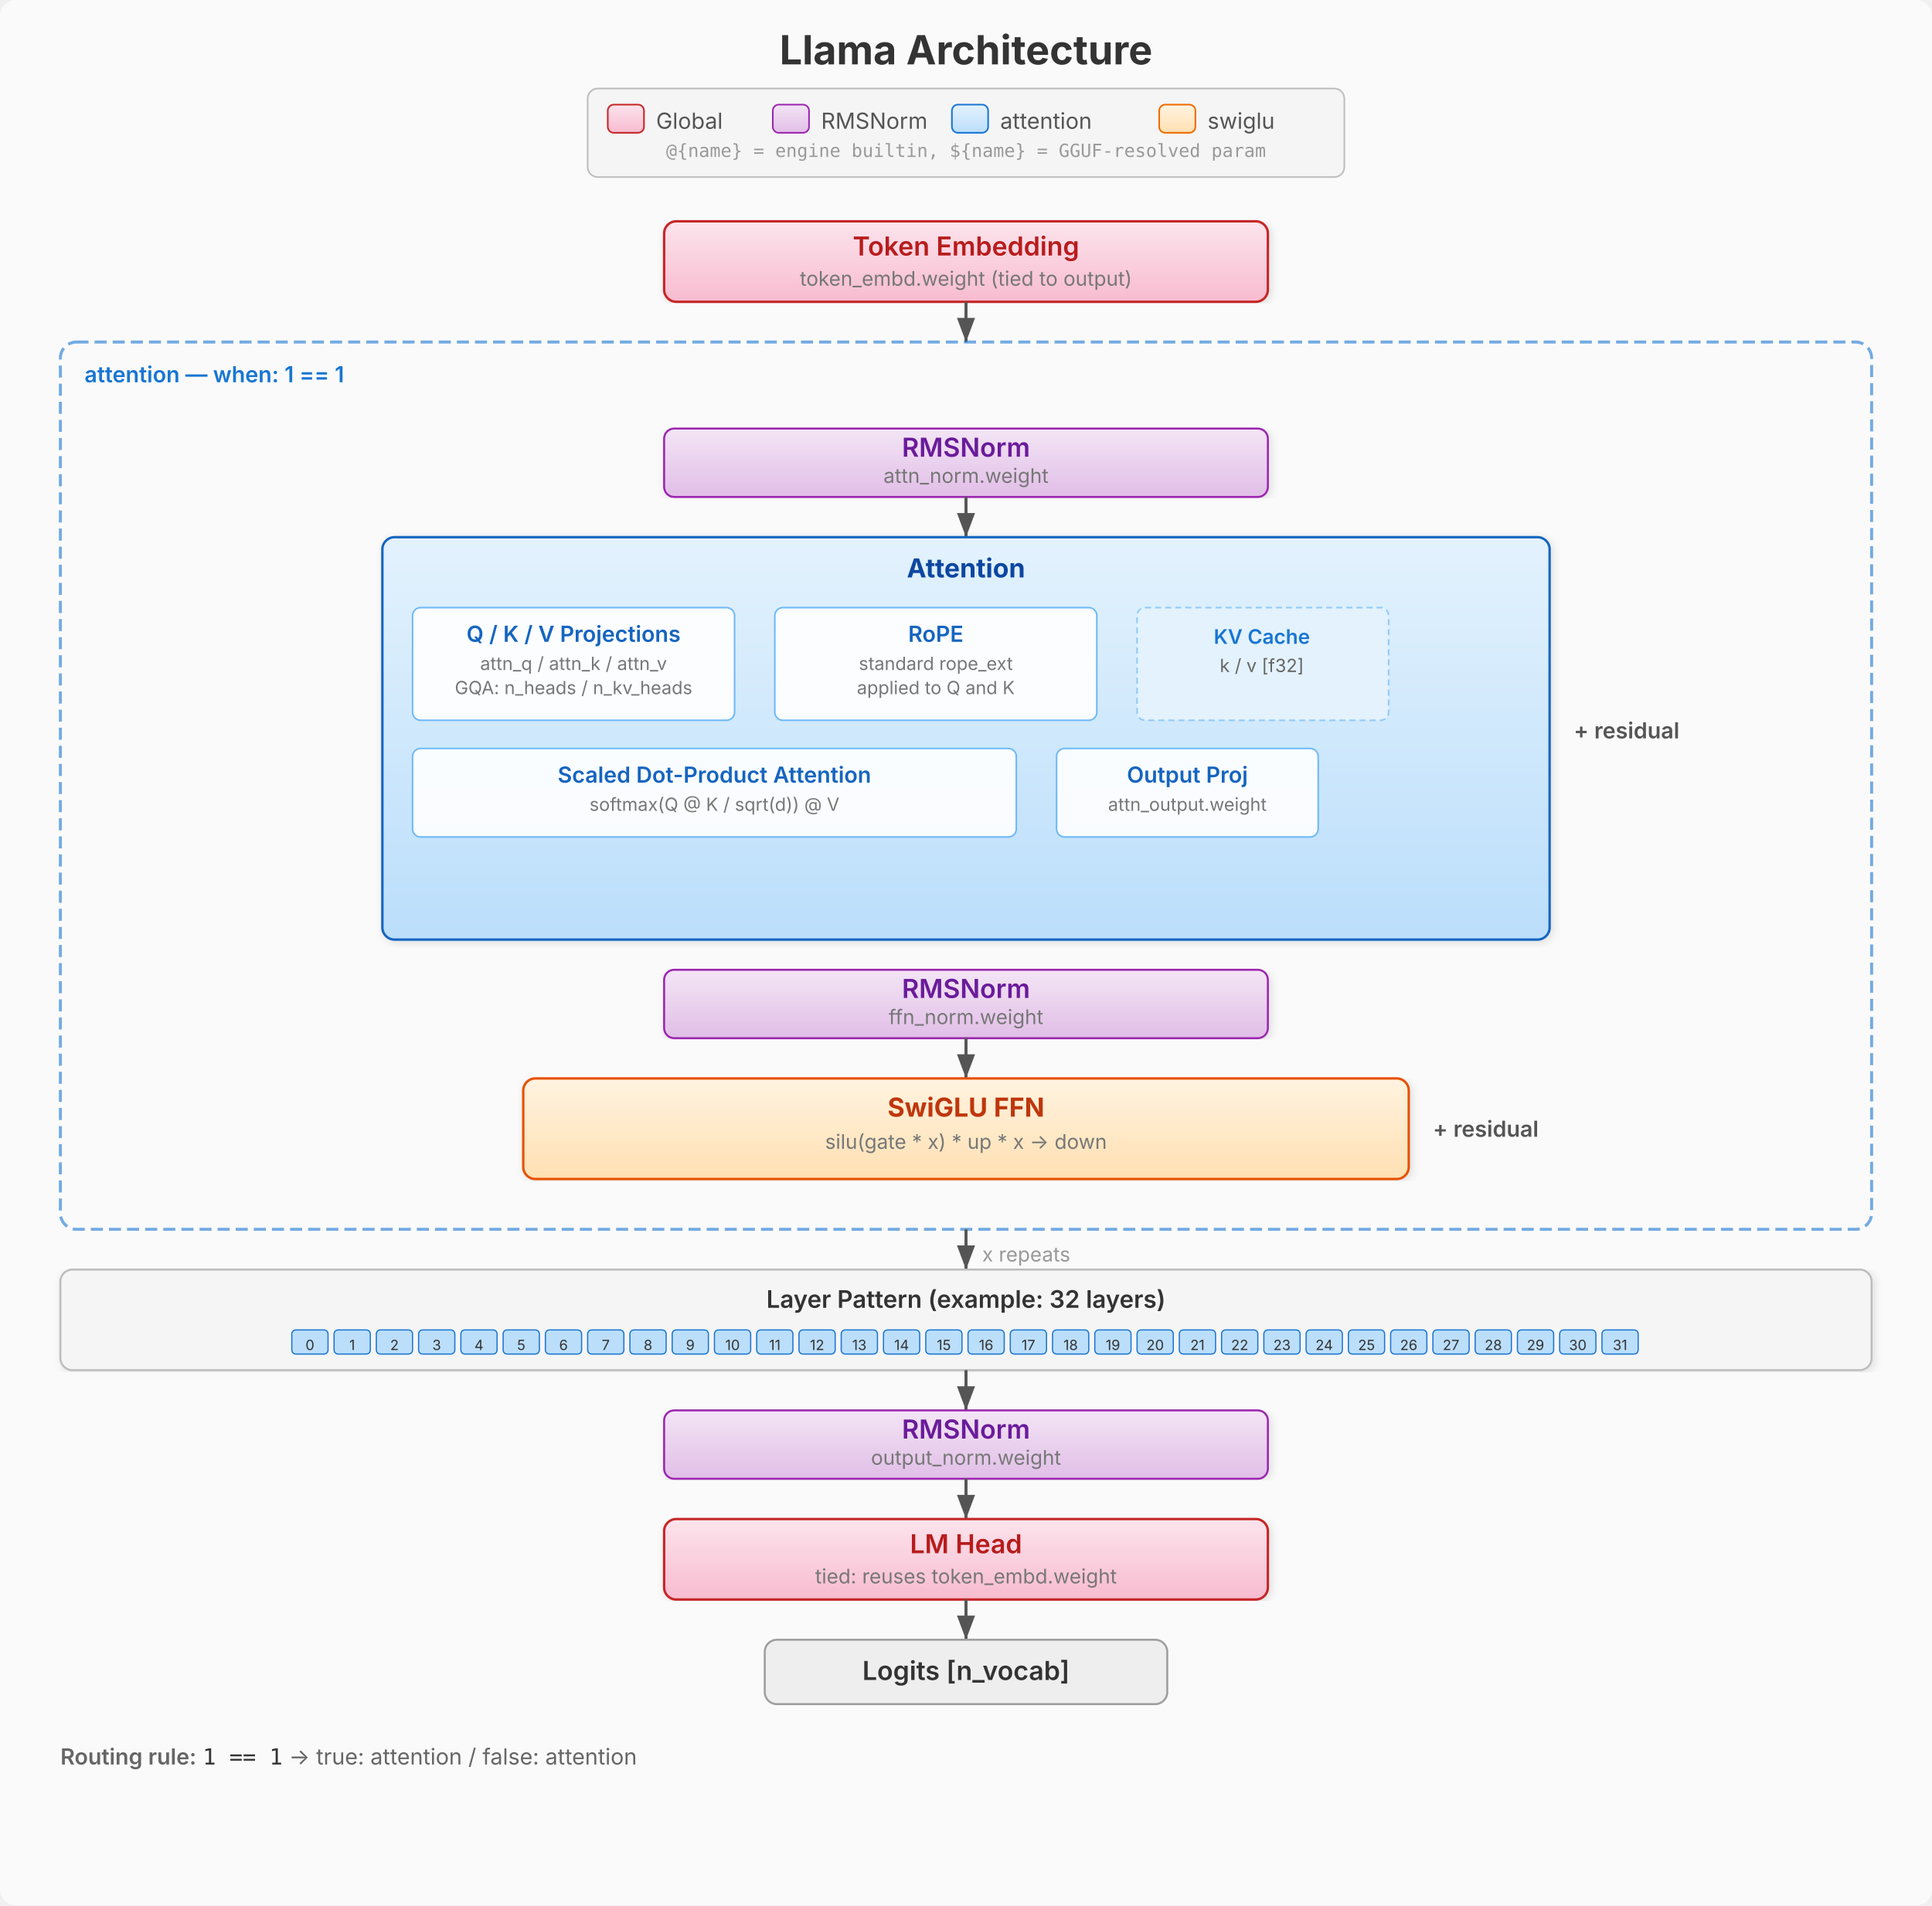
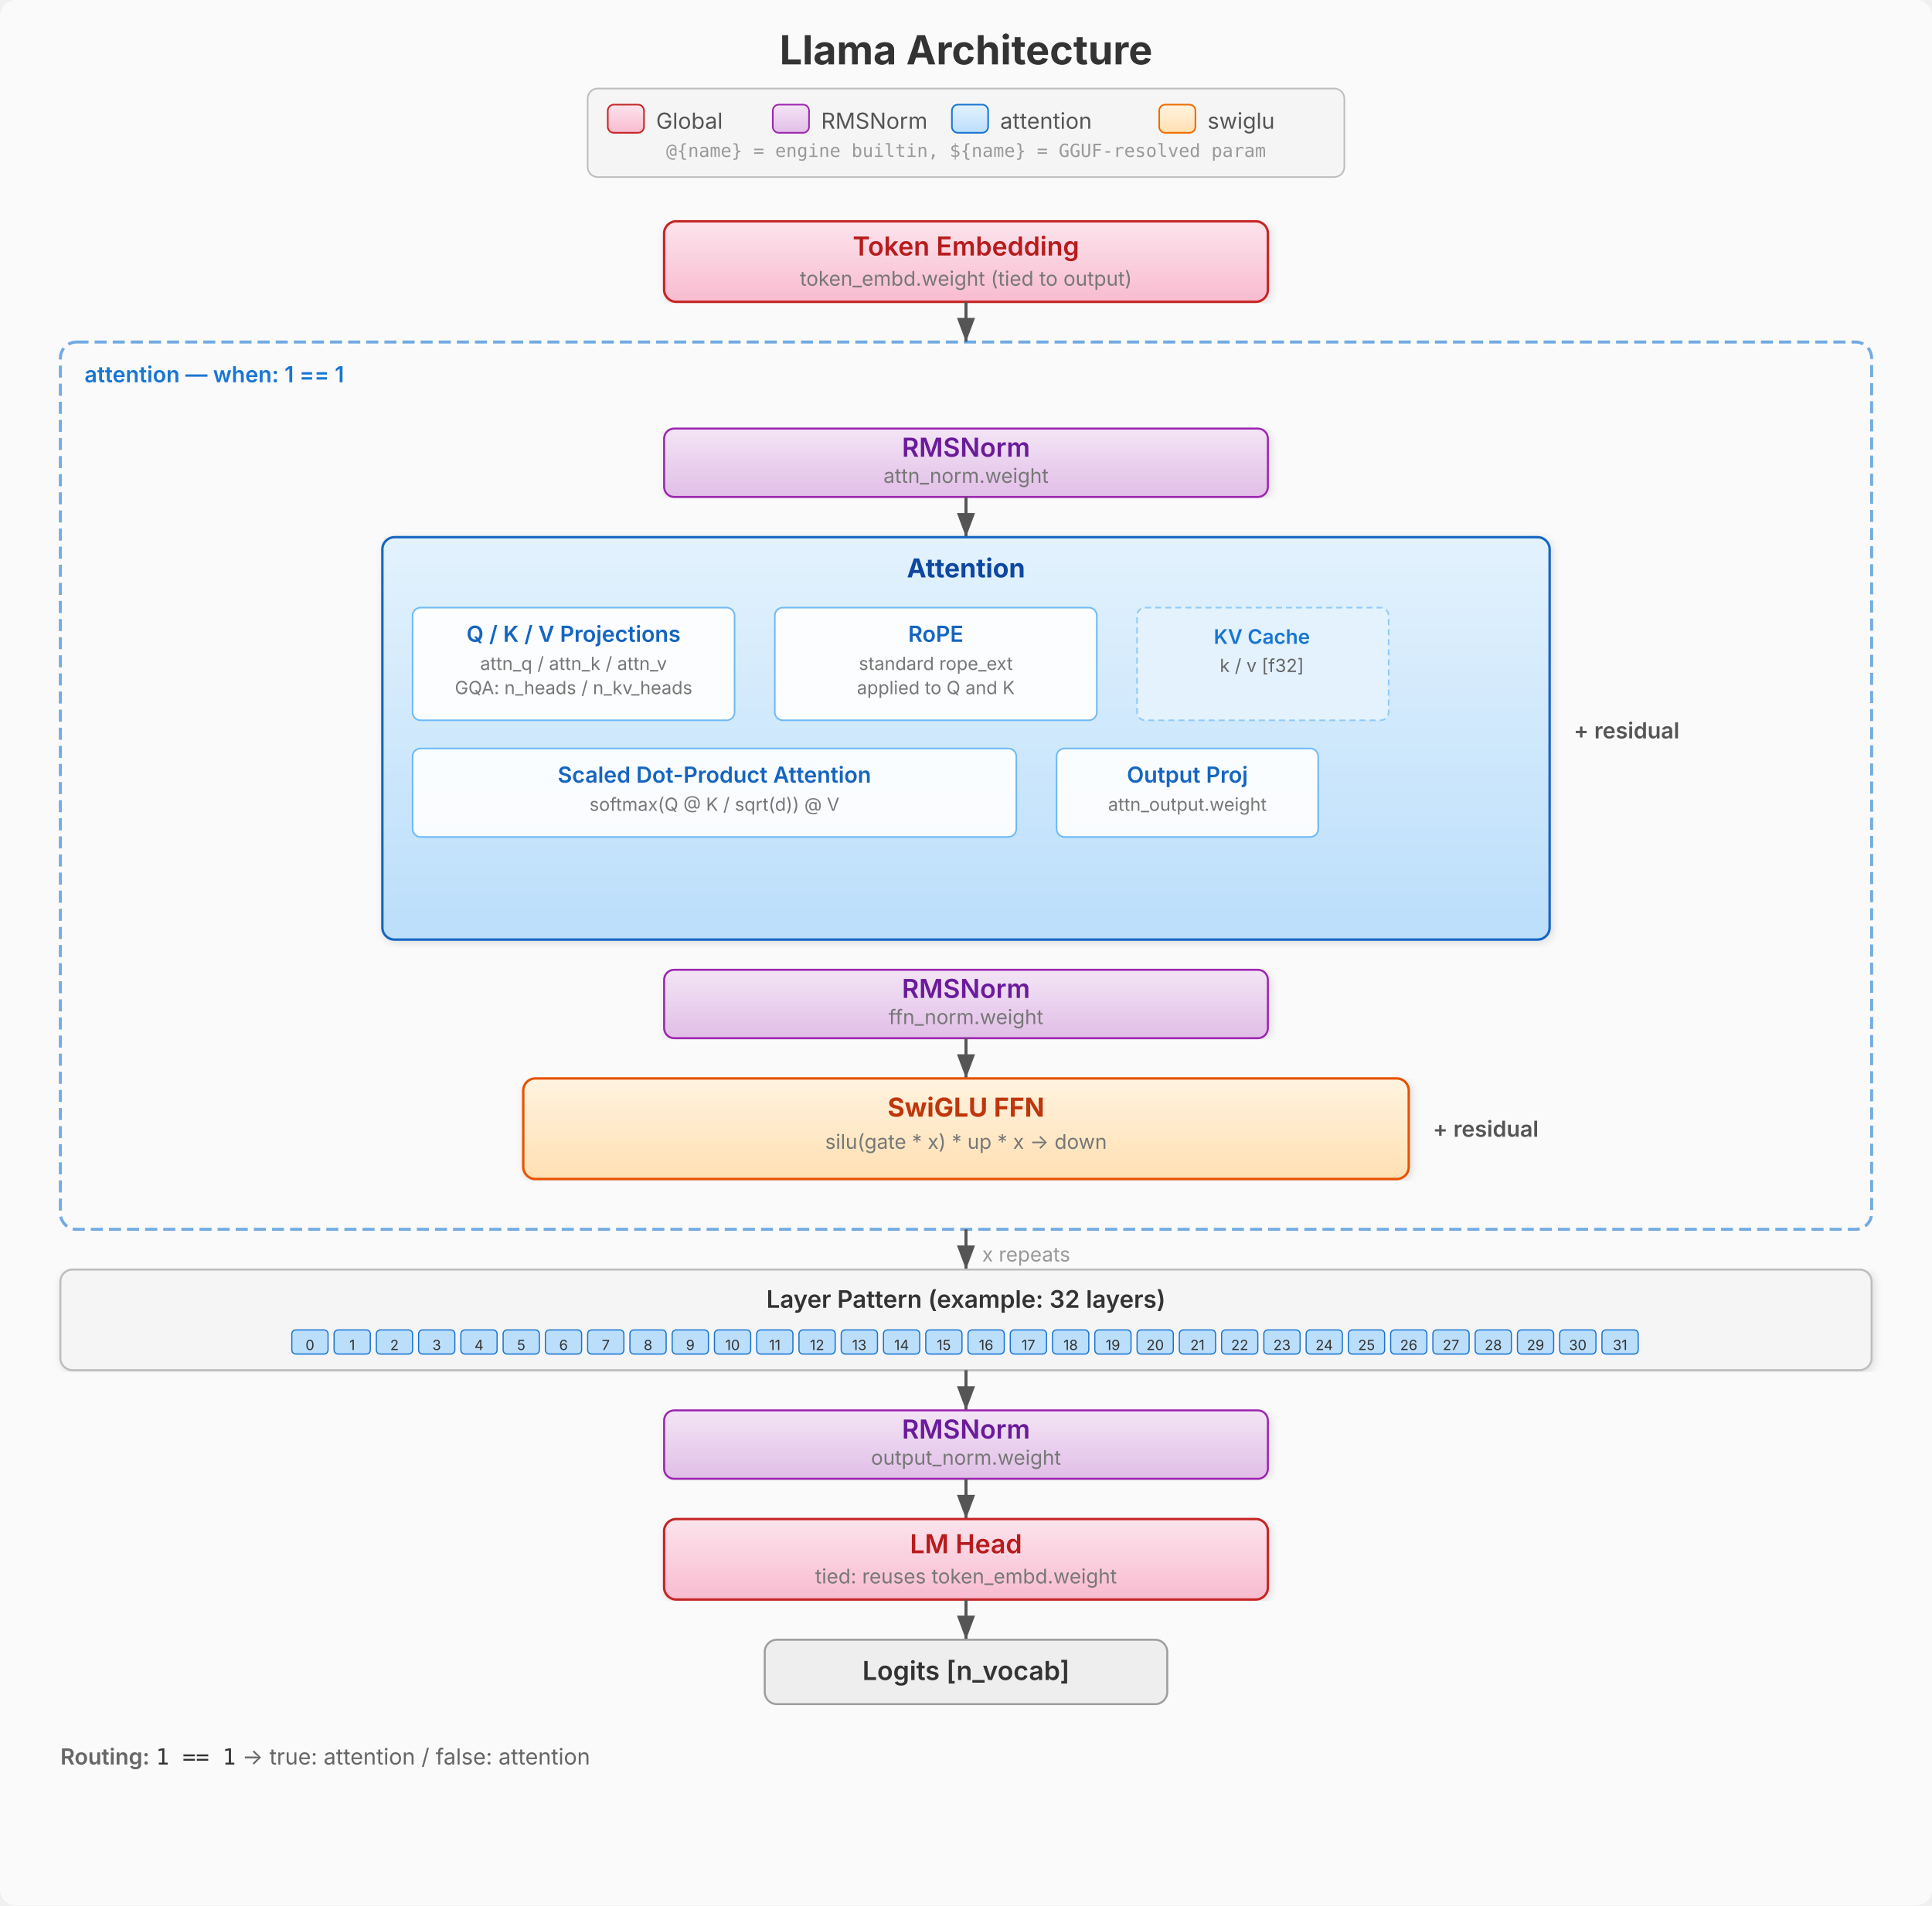
<svg xmlns="http://www.w3.org/2000/svg" viewBox="0 0 960 947" font-family="system-ui, -apple-system, sans-serif" font-size="13">
  <defs>
    <marker id="arrow" markerWidth="8" markerHeight="6" refX="8" refY="3" orient="auto">
      <path d="M0,0 L8,3 L0,6" fill="#555555" />
    </marker>
    <linearGradient id="ssmGrad" x1="0" y1="0" x2="0" y2="1">
      <stop offset="0%" stop-color="#e8f5e9" />
      <stop offset="100%" stop-color="#c8e6c9" />
    </linearGradient>
    <linearGradient id="attnGrad" x1="0" y1="0" x2="0" y2="1">
      <stop offset="0%" stop-color="#e3f2fd" />
      <stop offset="100%" stop-color="#bbdefb" />
+     </linearGradient>
+     <linearGradient id="swaGrad" x1="0" y1="0" x2="0" y2="1">
+       <stop offset="0%" stop-color="#e0f7fa" />
+       <stop offset="100%" stop-color="#b2dfdb" />
    </linearGradient>
    <linearGradient id="ffnGrad" x1="0" y1="0" x2="0" y2="1">
      <stop offset="0%" stop-color="#fff3e0" />
      <stop offset="100%" stop-color="#ffe0b2" />
    </linearGradient>
    <linearGradient id="normGrad" x1="0" y1="0" x2="0" y2="1">
      <stop offset="0%" stop-color="#f3e5f5" />
      <stop offset="100%" stop-color="#e1bee7" />
    </linearGradient>
    <linearGradient id="globalGrad" x1="0" y1="0" x2="0" y2="1">
      <stop offset="0%" stop-color="#fce4ec" />
      <stop offset="100%" stop-color="#f8bbd0" />
    </linearGradient>
    <filter id="shadow" x="-2%" y="-2%" width="104%" height="104%">
      <feDropShadow dx="1" dy="1" stdDeviation="2" flood-opacity="0.12" />
    </filter>
    <g id="block_attention">
      <g>
        <rect width="580" height="200" rx="6" fill="url(#attnGrad)" stroke="#1565c0" stroke-width="1.2" filter="url(#shadow)" />
        <text x="290" y="20" text-anchor="middle" font-weight="700" font-size="13" fill="#0d47a1">Attention</text>
        <g transform="translate(15, 35)">
          <rect width="160" height="56" rx="4" fill="#fff" stroke="#64b5f6" stroke-width="0.8" opacity="0.9" />
          <text x="80" y="17" text-anchor="middle" font-size="11" font-weight="600" fill="#1565c0">Q / K / V Projections</text>
          <text x="80" y="31" text-anchor="middle" font-size="9" fill="#777">attn_q / attn_k / attn_v</text>
          <text x="80" y="43" text-anchor="middle" font-size="9" fill="#777">GQA: n_heads / n_kv_heads</text>
        </g>
        <g transform="translate(195, 35)">
          <rect width="160" height="56" rx="4" fill="#fff" stroke="#64b5f6" stroke-width="0.8" opacity="0.9" />
          <text x="80" y="17" text-anchor="middle" font-size="11" font-weight="600" fill="#1565c0">RoPE</text>
          <text x="80" y="31" text-anchor="middle" font-size="9" fill="#777">standard rope_ext</text>
          <text x="80" y="43" text-anchor="middle" font-size="9" fill="#777">applied to Q and K</text>
        </g>
        <g transform="translate(15, 105)">
          <rect width="300" height="44" rx="4" fill="#fff" stroke="#64b5f6" stroke-width="0.8" opacity="0.9" />
          <text x="150" y="17" text-anchor="middle" font-size="11" font-weight="600" fill="#1565c0">Scaled Dot-Product Attention</text>
          <text x="150" y="31" text-anchor="middle" font-size="9" fill="#777">softmax(Q @ K / sqrt(d)) @ V</text>
        </g>
        <g transform="translate(335, 105)">
          <rect width="130" height="44" rx="4" fill="#fff" stroke="#64b5f6" stroke-width="0.8" opacity="0.9" />
          <text x="65" y="17" text-anchor="middle" font-size="11" font-weight="600" fill="#1565c0">Output Proj</text>
          <text x="65" y="31" text-anchor="middle" font-size="9" fill="#777">attn_output.weight</text>
        </g>
        <g transform="translate(375, 35)">
          <rect width="125" height="56" rx="4" fill="#e3f2fd" stroke="#90caf9" stroke-width="0.8" stroke-dasharray="3,2" />
          <text x="62" y="18" text-anchor="middle" font-size="10" font-weight="600" fill="#1976d2">KV Cache</text>
          <text x="62" y="32" text-anchor="middle" font-size="9" fill="#666">k / v [f32]</text>
        </g>
      </g>
    </g>
    <g id="block_swiglu">
      <g>
        <rect width="440" height="50" rx="6" fill="url(#ffnGrad)" stroke="#e65100" stroke-width="1.2" filter="url(#shadow)" />
        <text x="220" y="19" text-anchor="middle" font-weight="700" font-size="13" fill="#bf360c">SwiGLU FFN</text>
        <text x="220" y="35" text-anchor="middle" font-size="10" fill="#777">silu(gate * x) * up * x -&gt; down</text>
      </g>
    </g>
  </defs>
  <rect width="960" height="947" fill="#fafafa" rx="8" />
  <text x="480" y="32" text-anchor="middle" font-size="20" font-weight="bold" fill="#333333">Llama Architecture</text>
  <rect x="292" y="44" width="376" height="44" rx="5" fill="#f5f5f5" stroke="#bdbdbd" stroke-width="0.8" />
  <g transform="translate(302, 52)">
    <rect x="0" width="18" height="14" rx="3" fill="url(#globalGrad)" stroke="#C62828" stroke-width="0.8" />
    <text x="24" y="12" font-size="11" fill="#555555">Global</text>
    <rect x="82" width="18" height="14" rx="3" fill="url(#normGrad)" stroke="#9C27B0" stroke-width="0.8" />
    <text x="106" y="12" font-size="11" fill="#555555">RMSNorm</text>
    <rect x="171" width="18" height="14" rx="3" fill="url(#attnGrad)" stroke="#1976D2" stroke-width="0.8" />
    <text x="195" y="12" font-size="11" fill="#555555">attention</text>
    <rect x="274" width="18" height="14" rx="3" fill="url(#ffnGrad)" stroke="#EF6C00" stroke-width="0.8" />
    <text x="298" y="12" font-size="11" fill="#555555">swiglu</text>
  </g>
  <text x="480" y="78" text-anchor="middle" font-size="9" fill="#999999" font-family="monospace">@{name} = engine builtin, ${name} = GGUF-resolved param</text>
  <g transform="translate(330, 110)">
    <rect width="300" height="40" rx="6" fill="url(#globalGrad)" stroke="#C62828" stroke-width="1.2" filter="url(#shadow)" />
    <text x="150" y="17" text-anchor="middle" font-weight="600" fill="#b71c1c">Token Embedding</text>
    <text x="150" y="32" text-anchor="middle" font-size="10" fill="#777777">token_embd.weight (tied to output)</text>
  </g>
  <line x1="480" y1="150" x2="480" y2="170" stroke="#555555" stroke-width="1.5" marker-end="url(#arrow)" />
  <rect x="30" y="170" width="900" height="441" rx="8" fill="none" stroke="#1976D2" stroke-width="1.5" stroke-dasharray="6,3" opacity="0.6" />
  <text x="42" y="190" font-size="11" font-weight="600" fill="#1976D2">attention — when: 1 == 1</text>
  <g transform="translate(330, 213)">
    <rect width="300" height="34" rx="5" fill="url(#normGrad)" stroke="#9C27B0" stroke-width="1" filter="url(#shadow)" />
    <text x="150" y="14" text-anchor="middle" font-weight="600" fill="#6a1b9a">RMSNorm</text>
    <text x="150" y="27" text-anchor="middle" font-size="10" fill="#777777">attn_norm.weight</text>
  </g>
  <line x1="480" y1="247" x2="480" y2="267" stroke="#555555" stroke-width="1.5" marker-end="url(#arrow)" />
  <use href="#block_attention" transform="translate(190, 267)" />
  <text x="782" y="367" font-size="11" fill="#555555" font-weight="600">+ residual</text>
  <g transform="translate(330, 482)">
    <rect width="300" height="34" rx="5" fill="url(#normGrad)" stroke="#9C27B0" stroke-width="1" filter="url(#shadow)" />
    <text x="150" y="14" text-anchor="middle" font-weight="600" fill="#6a1b9a">RMSNorm</text>
    <text x="150" y="27" text-anchor="middle" font-size="10" fill="#777777">ffn_norm.weight</text>
  </g>
  <line x1="480" y1="516" x2="480" y2="536" stroke="#555555" stroke-width="1.5" marker-end="url(#arrow)" />
  <use href="#block_swiglu" transform="translate(260, 536)" />
  <text x="712" y="565" font-size="11" fill="#555555" font-weight="600">+ residual</text>
  <line x1="480" y1="611" x2="480" y2="631" stroke="#555555" stroke-width="1.5" marker-end="url(#arrow)" />
  <text x="488" y="627" font-size="10" fill="#999999">x repeats</text>
  <g transform="translate(30, 631)">
    <rect width="900" height="50" rx="6" fill="#f5f5f5" stroke="#bdbdbd" stroke-width="1" filter="url(#shadow)" />
    <text x="450" y="19" text-anchor="middle" font-size="12" font-weight="600" fill="#333333">Layer Pattern (example: 32 layers)</text>
    <g transform="translate(115, 30)">
      <rect x="0" width="18" height="12" rx="2" fill="#bbdefb" stroke="#1976D2" stroke-width="0.6" />
      <text x="9" y="10" text-anchor="middle" font-size="7" fill="#333333">0</text>
      <rect x="21" width="18" height="12" rx="2" fill="#bbdefb" stroke="#1976D2" stroke-width="0.6" />
      <text x="30" y="10" text-anchor="middle" font-size="7" fill="#333333">1</text>
      <rect x="42" width="18" height="12" rx="2" fill="#bbdefb" stroke="#1976D2" stroke-width="0.6" />
      <text x="51" y="10" text-anchor="middle" font-size="7" fill="#333333">2</text>
      <rect x="63" width="18" height="12" rx="2" fill="#bbdefb" stroke="#1976D2" stroke-width="0.6" />
      <text x="72" y="10" text-anchor="middle" font-size="7" fill="#333333">3</text>
      <rect x="84" width="18" height="12" rx="2" fill="#bbdefb" stroke="#1976D2" stroke-width="0.6" />
      <text x="93" y="10" text-anchor="middle" font-size="7" fill="#333333">4</text>
      <rect x="105" width="18" height="12" rx="2" fill="#bbdefb" stroke="#1976D2" stroke-width="0.6" />
      <text x="114" y="10" text-anchor="middle" font-size="7" fill="#333333">5</text>
      <rect x="126" width="18" height="12" rx="2" fill="#bbdefb" stroke="#1976D2" stroke-width="0.6" />
      <text x="135" y="10" text-anchor="middle" font-size="7" fill="#333333">6</text>
      <rect x="147" width="18" height="12" rx="2" fill="#bbdefb" stroke="#1976D2" stroke-width="0.6" />
      <text x="156" y="10" text-anchor="middle" font-size="7" fill="#333333">7</text>
      <rect x="168" width="18" height="12" rx="2" fill="#bbdefb" stroke="#1976D2" stroke-width="0.6" />
      <text x="177" y="10" text-anchor="middle" font-size="7" fill="#333333">8</text>
      <rect x="189" width="18" height="12" rx="2" fill="#bbdefb" stroke="#1976D2" stroke-width="0.6" />
      <text x="198" y="10" text-anchor="middle" font-size="7" fill="#333333">9</text>
      <rect x="210" width="18" height="12" rx="2" fill="#bbdefb" stroke="#1976D2" stroke-width="0.6" />
      <text x="219" y="10" text-anchor="middle" font-size="7" fill="#333333">10</text>
      <rect x="231" width="18" height="12" rx="2" fill="#bbdefb" stroke="#1976D2" stroke-width="0.6" />
      <text x="240" y="10" text-anchor="middle" font-size="7" fill="#333333">11</text>
      <rect x="252" width="18" height="12" rx="2" fill="#bbdefb" stroke="#1976D2" stroke-width="0.6" />
      <text x="261" y="10" text-anchor="middle" font-size="7" fill="#333333">12</text>
      <rect x="273" width="18" height="12" rx="2" fill="#bbdefb" stroke="#1976D2" stroke-width="0.6" />
      <text x="282" y="10" text-anchor="middle" font-size="7" fill="#333333">13</text>
      <rect x="294" width="18" height="12" rx="2" fill="#bbdefb" stroke="#1976D2" stroke-width="0.6" />
      <text x="303" y="10" text-anchor="middle" font-size="7" fill="#333333">14</text>
      <rect x="315" width="18" height="12" rx="2" fill="#bbdefb" stroke="#1976D2" stroke-width="0.6" />
      <text x="324" y="10" text-anchor="middle" font-size="7" fill="#333333">15</text>
      <rect x="336" width="18" height="12" rx="2" fill="#bbdefb" stroke="#1976D2" stroke-width="0.6" />
      <text x="345" y="10" text-anchor="middle" font-size="7" fill="#333333">16</text>
      <rect x="357" width="18" height="12" rx="2" fill="#bbdefb" stroke="#1976D2" stroke-width="0.6" />
      <text x="366" y="10" text-anchor="middle" font-size="7" fill="#333333">17</text>
      <rect x="378" width="18" height="12" rx="2" fill="#bbdefb" stroke="#1976D2" stroke-width="0.6" />
      <text x="387" y="10" text-anchor="middle" font-size="7" fill="#333333">18</text>
      <rect x="399" width="18" height="12" rx="2" fill="#bbdefb" stroke="#1976D2" stroke-width="0.6" />
      <text x="408" y="10" text-anchor="middle" font-size="7" fill="#333333">19</text>
      <rect x="420" width="18" height="12" rx="2" fill="#bbdefb" stroke="#1976D2" stroke-width="0.6" />
      <text x="429" y="10" text-anchor="middle" font-size="7" fill="#333333">20</text>
      <rect x="441" width="18" height="12" rx="2" fill="#bbdefb" stroke="#1976D2" stroke-width="0.6" />
      <text x="450" y="10" text-anchor="middle" font-size="7" fill="#333333">21</text>
      <rect x="462" width="18" height="12" rx="2" fill="#bbdefb" stroke="#1976D2" stroke-width="0.6" />
      <text x="471" y="10" text-anchor="middle" font-size="7" fill="#333333">22</text>
      <rect x="483" width="18" height="12" rx="2" fill="#bbdefb" stroke="#1976D2" stroke-width="0.6" />
      <text x="492" y="10" text-anchor="middle" font-size="7" fill="#333333">23</text>
      <rect x="504" width="18" height="12" rx="2" fill="#bbdefb" stroke="#1976D2" stroke-width="0.6" />
      <text x="513" y="10" text-anchor="middle" font-size="7" fill="#333333">24</text>
      <rect x="525" width="18" height="12" rx="2" fill="#bbdefb" stroke="#1976D2" stroke-width="0.6" />
      <text x="534" y="10" text-anchor="middle" font-size="7" fill="#333333">25</text>
      <rect x="546" width="18" height="12" rx="2" fill="#bbdefb" stroke="#1976D2" stroke-width="0.6" />
      <text x="555" y="10" text-anchor="middle" font-size="7" fill="#333333">26</text>
      <rect x="567" width="18" height="12" rx="2" fill="#bbdefb" stroke="#1976D2" stroke-width="0.6" />
      <text x="576" y="10" text-anchor="middle" font-size="7" fill="#333333">27</text>
      <rect x="588" width="18" height="12" rx="2" fill="#bbdefb" stroke="#1976D2" stroke-width="0.6" />
      <text x="597" y="10" text-anchor="middle" font-size="7" fill="#333333">28</text>
      <rect x="609" width="18" height="12" rx="2" fill="#bbdefb" stroke="#1976D2" stroke-width="0.6" />
      <text x="618" y="10" text-anchor="middle" font-size="7" fill="#333333">29</text>
      <rect x="630" width="18" height="12" rx="2" fill="#bbdefb" stroke="#1976D2" stroke-width="0.6" />
      <text x="639" y="10" text-anchor="middle" font-size="7" fill="#333333">30</text>
      <rect x="651" width="18" height="12" rx="2" fill="#bbdefb" stroke="#1976D2" stroke-width="0.6" />
      <text x="660" y="10" text-anchor="middle" font-size="7" fill="#333333">31</text>
    </g>
  </g>
  <line x1="480" y1="681" x2="480" y2="701" stroke="#555555" stroke-width="1.5" marker-end="url(#arrow)" />
  <g transform="translate(330, 701)">
    <rect width="300" height="34" rx="5" fill="url(#normGrad)" stroke="#9C27B0" stroke-width="1" filter="url(#shadow)" />
    <text x="150" y="14" text-anchor="middle" font-weight="600" fill="#6a1b9a">RMSNorm</text>
    <text x="150" y="27" text-anchor="middle" font-size="10" fill="#777777">output_norm.weight</text>
  </g>
  <line x1="480" y1="735" x2="480" y2="755" stroke="#555555" stroke-width="1.5" marker-end="url(#arrow)" />
  <g transform="translate(330, 755)">
    <rect width="300" height="40" rx="6" fill="url(#globalGrad)" stroke="#C62828" stroke-width="1.2" filter="url(#shadow)" />
    <text x="150" y="17" text-anchor="middle" font-weight="600" fill="#b71c1c">LM Head</text>
    <text x="150" y="32" text-anchor="middle" font-size="10" fill="#777777">tied: reuses token_embd.weight</text>
  </g>
  <line x1="480" y1="795" x2="480" y2="815" stroke="#555555" stroke-width="1.5" marker-end="url(#arrow)" />
  <g transform="translate(380, 815)">
    <rect width="200" height="32" rx="6" fill="#eeeeee" stroke="#9e9e9e" stroke-width="1" />
    <text x="100" y="20" text-anchor="middle" font-weight="600" fill="#333333">Logits [n_vocab]</text>
  </g>
  <text x="30" y="877" font-size="11" fill="#666666">
-     <tspan font-weight="600">Routing rule:</tspan>
+     <tspan font-weight="600">Routing:</tspan>
    <tspan font-family="monospace" fill="#333333">1 == 1</tspan> -&gt; true: attention / false: attention</text>
</svg>
